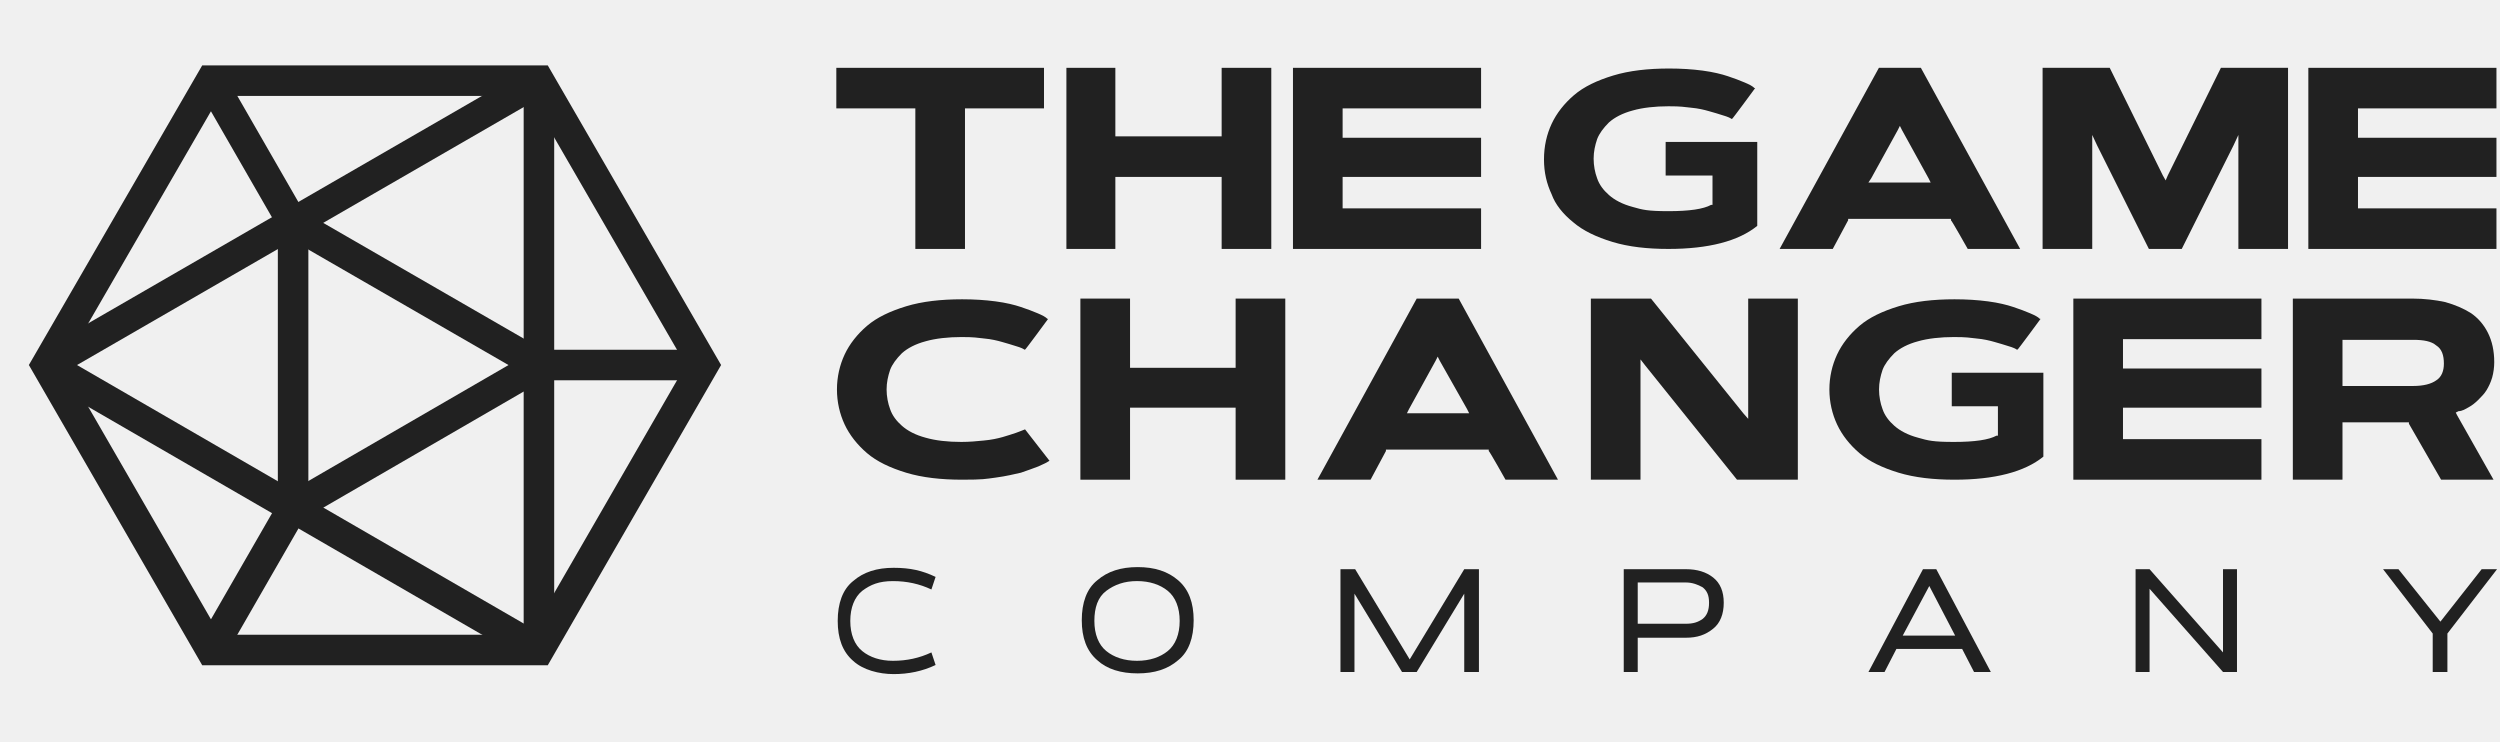
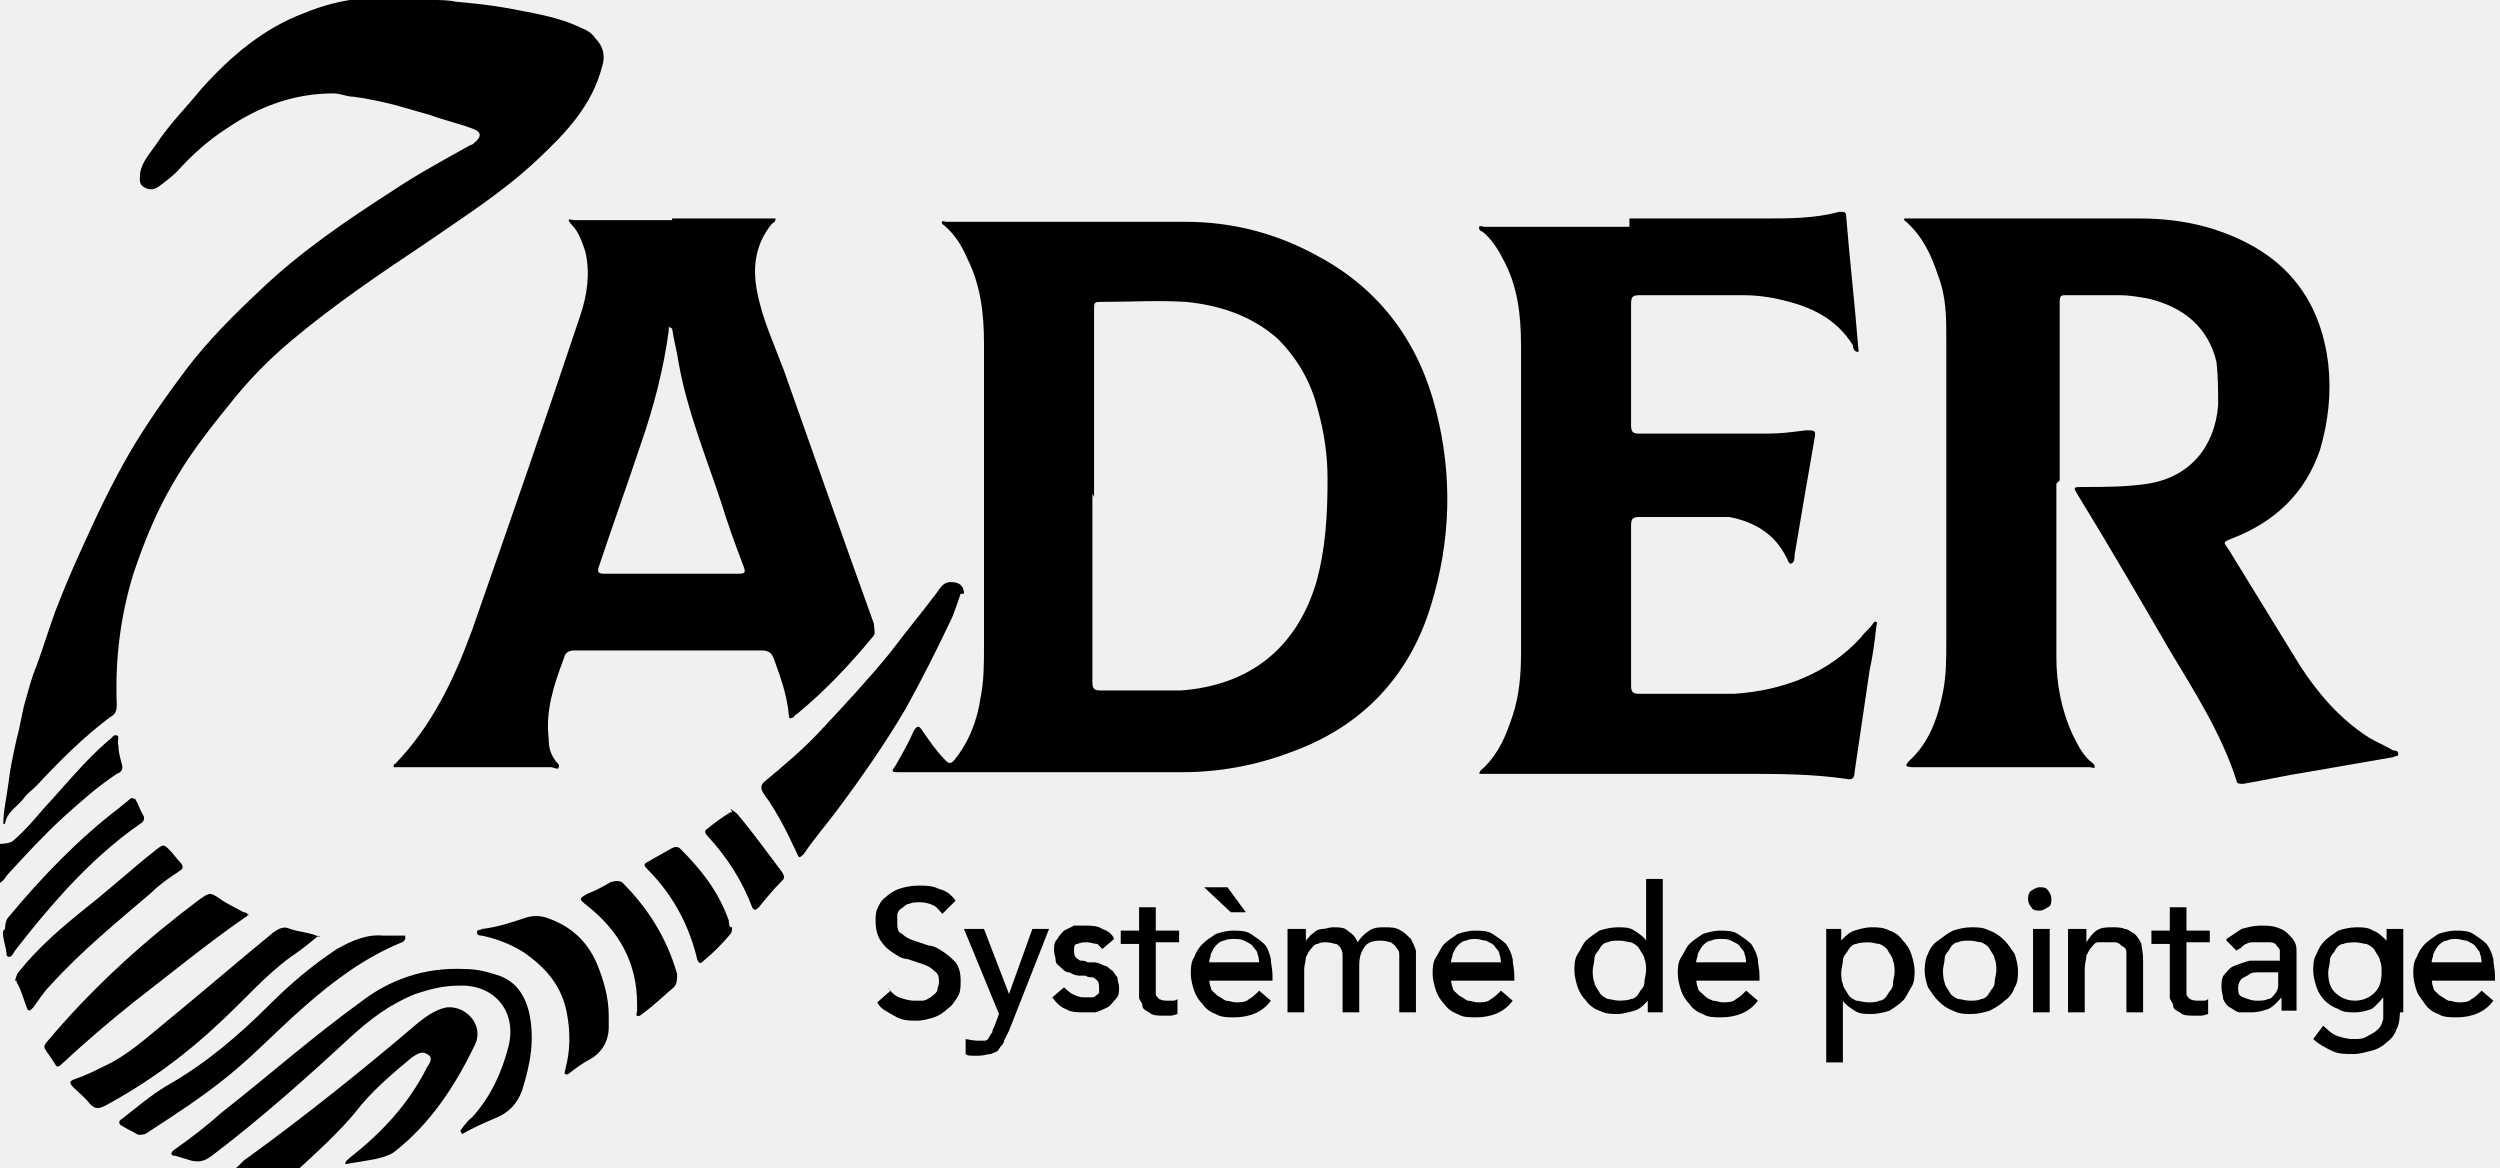
- <svg xmlns="http://www.w3.org/2000/svg" width="155" height="46" viewBox="0 0 155 46" fill="none">
-   <g clip-path="url(#clip0_799_6358)">
-     <path d="M56.751 6.72V6.893V15.434H59.829V6.893V6.72H60.002H64.728V4.205H51.852V6.72H56.577H56.751Z" fill="#212121" />
-     <path d="M69.152 11.142V10.969H69.326H75.569H75.742V11.142V15.434H78.82V4.205H75.742V8.28V8.454H75.569H69.326H69.152V8.28V4.205H66.117V15.434H69.152V11.142Z" fill="#212121" />
-     <path d="M91.827 12.919H83.416H83.242V12.746V11.142V10.969H83.416H91.827V8.541H83.416H83.242V8.367V6.893V6.72H83.416H91.827V4.205H80.164V15.434H91.827V12.919Z" fill="#212121" />
-     <path d="M97.547 13.786C98.154 14.306 98.978 14.697 99.975 15C100.973 15.304 102.143 15.434 103.444 15.434C105.915 15.434 107.779 14.957 108.95 14.003V8.8H103.27V10.881H106.175V12.702H106.088C105.612 12.963 104.744 13.092 103.444 13.092C102.143 13.092 101.84 13.006 101.233 12.832C100.582 12.659 100.105 12.399 99.759 12.095C99.412 11.792 99.152 11.445 99.022 11.055C98.891 10.708 98.805 10.274 98.805 9.841C98.805 9.407 98.891 9.017 99.022 8.627C99.152 8.28 99.412 7.933 99.759 7.586C100.105 7.283 100.582 7.023 101.233 6.849C101.84 6.676 102.62 6.589 103.444 6.589C104.268 6.589 104.398 6.633 104.831 6.676C105.308 6.719 105.655 6.806 105.958 6.893C106.262 6.979 106.565 7.066 106.826 7.153C107.129 7.24 107.302 7.326 107.346 7.37H107.389C107.389 7.413 108.82 5.462 108.82 5.462H108.777C108.646 5.332 108.473 5.245 108.17 5.115C107.866 4.985 107.519 4.855 107.129 4.725C106.739 4.595 106.219 4.465 105.568 4.378C104.918 4.291 104.224 4.248 103.487 4.248C102.187 4.248 101.016 4.378 100.019 4.682C99.022 4.985 98.198 5.375 97.591 5.896C96.984 6.416 96.507 7.023 96.204 7.673C95.9 8.323 95.727 9.06 95.727 9.884C95.727 10.708 95.9 11.402 96.204 12.052C96.42 12.659 96.897 13.266 97.547 13.786Z" fill="#212121" />
-     <path d="M113.631 15.434L114.585 13.656V13.57H120.958V13.656C121.001 13.656 121.999 15.434 121.999 15.434H125.25L119.094 4.205H116.492L110.336 15.434H113.631ZM116.015 11.055L117.663 8.064L117.793 7.804L117.923 8.064L119.571 11.055L119.701 11.315H115.842L116.015 11.055Z" fill="#212121" />
-     <path d="M129.719 9.104V8.367L130.022 9.018L133.231 15.434H135.268L138.477 9.018L138.78 8.367V9.104V15.434H141.858V4.205H137.696L134.401 10.882L134.271 11.185L134.098 10.882L130.803 4.205H126.641V15.434H129.719V9.104Z" fill="#212121" />
-     <path d="M143.117 15.434H154.78V12.919H146.369H146.195V12.746V11.142V10.969H146.369H154.78V8.541H146.369H146.195V8.367V6.893V6.72H146.369H154.78V4.205H143.117V15.434Z" fill="#212121" />
-     <path d="M63.553 26.62C63.423 26.663 63.25 26.75 62.99 26.837C62.73 26.923 62.469 27.01 62.166 27.097C61.862 27.183 61.472 27.27 60.995 27.313C60.562 27.357 60.085 27.4 59.608 27.4C58.741 27.4 58.004 27.313 57.397 27.14C56.746 26.967 56.27 26.706 55.923 26.403C55.576 26.099 55.316 25.753 55.186 25.363C55.056 25.016 54.969 24.582 54.969 24.148C54.969 23.715 55.056 23.325 55.186 22.935C55.316 22.588 55.576 22.241 55.923 21.894C56.27 21.59 56.746 21.33 57.397 21.157C58.004 20.984 58.784 20.897 59.608 20.897C60.432 20.897 60.562 20.94 60.995 20.984C61.472 21.027 61.819 21.114 62.123 21.2C62.426 21.287 62.73 21.374 62.99 21.46C63.293 21.547 63.467 21.634 63.51 21.677H63.553C63.553 21.721 64.984 19.77 64.984 19.77H64.941C64.811 19.64 64.637 19.553 64.334 19.423C64.03 19.293 63.683 19.163 63.293 19.033C62.903 18.902 62.383 18.772 61.732 18.686C61.082 18.599 60.388 18.556 59.651 18.556C58.351 18.556 57.18 18.686 56.183 18.989C55.186 19.293 54.362 19.683 53.755 20.203C53.148 20.723 52.671 21.33 52.367 21.981C52.064 22.631 51.891 23.368 51.891 24.148C51.891 24.929 52.064 25.666 52.367 26.316C52.671 26.967 53.148 27.574 53.755 28.094C54.362 28.614 55.186 29.004 56.183 29.308C57.18 29.611 58.351 29.741 59.651 29.741C60.952 29.741 61.082 29.698 61.732 29.611C62.383 29.525 62.903 29.395 63.293 29.308C63.683 29.178 64.03 29.048 64.377 28.918C64.767 28.744 64.941 28.657 64.984 28.614C65.027 28.614 65.027 28.571 65.071 28.571L63.553 26.62Z" fill="#212121" />
-     <path d="M76.609 22.631V22.804H76.436H70.236H70.063V22.631V18.512H66.984V29.741H70.063V25.449V25.275H70.236H76.436H76.609V25.449V29.741H79.688V18.512H76.609V22.631Z" fill="#212121" />
-     <path d="M87.836 18.512L81.68 29.741H84.975L85.928 27.963V27.877H92.302V27.963C92.345 27.963 93.342 29.741 93.342 29.741H96.594L90.438 18.512H87.836ZM90.958 25.362L91.088 25.622H87.229L87.359 25.362L89.007 22.37L89.137 22.11L89.267 22.37" fill="#212121" />
-     <path d="M108.388 25.492V25.969L108.084 25.622L102.361 18.512H98.633V29.741H101.711V22.761V22.284L102.015 22.674L107.694 29.741H111.466V18.512H108.388V25.492Z" fill="#212121" />
-     <path d="M120.966 25.189H123.871V27.01H123.784C123.307 27.27 122.44 27.4 121.139 27.4C119.838 27.4 119.535 27.313 118.928 27.14C118.278 26.967 117.801 26.706 117.454 26.403C117.107 26.099 116.847 25.753 116.717 25.363C116.587 25.016 116.5 24.582 116.5 24.148C116.5 23.715 116.587 23.325 116.717 22.935C116.847 22.588 117.107 22.241 117.454 21.894C117.801 21.59 118.278 21.33 118.928 21.157C119.535 20.984 120.315 20.897 121.139 20.897C121.963 20.897 122.093 20.94 122.526 20.984C123.003 21.027 123.35 21.114 123.654 21.2C123.957 21.287 124.261 21.374 124.521 21.46C124.824 21.547 124.998 21.634 125.041 21.677H125.084C125.084 21.721 126.515 19.77 126.515 19.77H126.472C126.342 19.64 126.168 19.553 125.865 19.423C125.561 19.293 125.215 19.163 124.824 19.033C124.434 18.902 123.914 18.772 123.264 18.686C122.613 18.599 121.92 18.556 121.182 18.556C119.882 18.556 118.711 18.686 117.714 18.989C116.717 19.293 115.893 19.683 115.286 20.203C114.679 20.723 114.202 21.33 113.899 21.981C113.595 22.631 113.422 23.368 113.422 24.148C113.422 24.929 113.595 25.666 113.899 26.316C114.202 26.967 114.679 27.574 115.286 28.094C115.893 28.614 116.717 29.004 117.714 29.308C118.711 29.611 119.882 29.741 121.182 29.741C123.654 29.741 125.518 29.264 126.689 28.311V23.108H121.009V25.189H120.966Z" fill="#212121" />
-     <path d="M128.547 29.742H140.209V27.227H131.799H131.625V27.097V25.45V25.276H131.799H140.209V22.848H131.799H131.625V22.675V21.201V21.027H131.799H140.209V18.513H128.547V29.742Z" fill="#212121" />
-     <path d="M153.082 25.232C153.255 25.145 153.472 24.972 153.645 24.798C153.819 24.625 154.036 24.408 154.166 24.191C154.296 23.974 154.426 23.714 154.513 23.411C154.599 23.107 154.643 22.761 154.643 22.457C154.643 21.763 154.513 21.156 154.252 20.636C153.992 20.116 153.645 19.726 153.212 19.422C152.735 19.119 152.215 18.902 151.608 18.729C151.001 18.598 150.307 18.512 149.57 18.512H142.156V29.741H145.234V26.186H149.353V26.272L151.348 29.741H154.599L152.345 25.752L152.258 25.579L152.431 25.492C152.648 25.492 152.865 25.362 153.082 25.232ZM151.044 23.584C150.741 23.801 150.264 23.931 149.613 23.931H145.234V21.07H149.613C150.264 21.07 150.741 21.156 151.044 21.416C151.391 21.633 151.521 22.023 151.521 22.544C151.521 22.977 151.391 23.367 151.044 23.584Z" fill="#212121" />
-     <path d="M57.747 40.45L58.007 41.23C57.184 41.621 56.316 41.794 55.406 41.794C54.495 41.794 53.498 41.534 52.891 40.97C52.241 40.407 51.938 39.583 51.938 38.499C51.938 37.415 52.241 36.548 52.891 36.028C53.542 35.464 54.365 35.204 55.406 35.204C56.447 35.204 57.184 35.377 58.007 35.768L57.747 36.548C57.01 36.201 56.23 36.028 55.363 36.028C54.495 36.028 53.975 36.245 53.455 36.635C52.978 37.025 52.718 37.675 52.718 38.499C52.718 39.323 52.978 39.973 53.455 40.363C53.932 40.754 54.582 40.97 55.363 40.97C56.23 40.97 57.01 40.797 57.747 40.45Z" fill="#212121" />
-     <path d="M73.053 35.984C73.704 36.547 74.007 37.371 74.007 38.455C74.007 39.539 73.704 40.406 73.053 40.926C72.403 41.49 71.579 41.75 70.539 41.75C69.498 41.75 68.631 41.49 68.024 40.926C67.374 40.363 67.07 39.539 67.07 38.455C67.07 37.371 67.374 36.504 68.024 35.984C68.674 35.42 69.498 35.16 70.539 35.16C71.579 35.16 72.403 35.42 73.053 35.984ZM72.403 40.363C72.88 39.973 73.14 39.322 73.14 38.498C73.14 37.675 72.88 37.024 72.403 36.634C71.926 36.244 71.276 36.027 70.495 36.027C69.715 36.027 69.108 36.244 68.588 36.634C68.067 37.024 67.851 37.675 67.851 38.498C67.851 39.322 68.111 39.973 68.588 40.363C69.065 40.753 69.715 40.97 70.495 40.97C71.276 40.97 71.926 40.753 72.403 40.363Z" fill="#212121" />
-     <path d="M91.65 41.663H90.783V36.807L87.835 41.663H86.925L83.977 36.807V41.663H83.109V35.29H84.02L87.402 40.883L90.783 35.29H91.694V41.663H91.65Z" fill="#212121" />
-     <path d="M104.531 39.539H101.539V41.663H100.672V35.29H104.531C105.224 35.29 105.788 35.464 106.221 35.81C106.655 36.157 106.872 36.677 106.872 37.371C106.872 38.065 106.655 38.628 106.221 38.975C105.744 39.365 105.224 39.539 104.531 39.539ZM104.531 36.114H101.539V38.672H104.531C104.964 38.672 105.268 38.585 105.571 38.368C105.831 38.151 105.961 37.848 105.961 37.371C105.961 36.894 105.831 36.634 105.571 36.417C105.268 36.244 104.921 36.114 104.531 36.114Z" fill="#212121" />
-     <path d="M122.39 41.663L121.653 40.233H117.578L116.841 41.663H115.844L119.225 35.29H120.049L123.431 41.663H122.39ZM121.22 39.409L119.616 36.331L117.968 39.409H121.22Z" fill="#212121" />
-     <path d="M138.693 41.663H137.826L133.273 36.504V41.663H132.406V35.29H133.273L137.826 40.449V35.29H138.693V41.663Z" fill="#212121" />
-     <path d="M151.695 41.663H150.828V39.279L147.75 35.29H148.704L151.305 38.542L153.863 35.29H154.817L151.739 39.279V41.663H151.695Z" fill="#212121" />
-     <path d="M33.415 5H13.084L2.883 22.632L13.084 40.299H33.415L43.615 22.632L33.415 5Z" stroke="#212121" stroke-width="1.893" stroke-miterlimit="10" />
-     <path d="M33.415 5L2.883 22.632" stroke="#212121" stroke-width="1.893" stroke-miterlimit="10" />
-     <path d="M33.415 40.299L2.883 22.632" stroke="#212121" stroke-width="1.893" stroke-miterlimit="10" />
-     <path d="M33.414 5V40.299" stroke="#212121" stroke-width="1.893" stroke-miterlimit="10" />
-     <path d="M43.615 22.631H33.414" stroke="#212121" stroke-width="1.893" stroke-miterlimit="10" />
-     <path d="M13.078 5L18.161 13.834" stroke="#212121" stroke-width="1.893" stroke-miterlimit="10" />
-     <path d="M13.078 40.298L18.161 31.465" stroke="#212121" stroke-width="1.893" stroke-miterlimit="10" />
-     <path d="M18.172 13.834V31.466" stroke="#212121" stroke-width="1.893" stroke-miterlimit="10" />
-     <path d="M33.42 22.631L18.172 31.464" stroke="#212121" stroke-width="1.893" stroke-miterlimit="10" />
-     <path d="M18.172 13.834L33.42 22.633" stroke="#212121" stroke-width="1.893" stroke-miterlimit="10" />
+ <svg xmlns="http://www.w3.org/2000/svg" id="Calque_2" data-name="Calque 2" viewBox="0 0 14.99 7">
+   <defs>
+     <style>
+       .cls-1 {
+         fill: #000;
+         stroke-width: 0px;
+       }
+     </style>
+   </defs>
+   <g id="uiLtk8">
+     <g>
+       <path class="cls-1" d="M2.62,0s.07,0,.11.01c.11.01.21.02.32.04.15.03.3.05.44.12.03.01.06.03.08.06.05.05.06.11.04.17-.06.23-.21.39-.38.55-.21.2-.45.35-.68.51-.27.18-.55.37-.8.58-.12.1-.23.21-.33.33-.13.16-.26.32-.36.49-.11.18-.19.37-.26.58-.08.26-.11.52-.1.78,0,.03,0,.06-.04.08-.16.12-.3.26-.44.41-.03.03-.06.05-.08.08-.04.05-.1.08-.11.15h-.01c0-.08.02-.16.03-.24.01-.09.03-.18.05-.27.02-.07.03-.15.05-.22.02-.07.04-.15.07-.22.04-.11.07-.21.11-.32.05-.13.1-.25.16-.38.09-.2.18-.39.29-.58.1-.17.22-.34.34-.5.13-.17.28-.32.44-.47.24-.23.52-.42.8-.6.15-.1.3-.18.46-.27,0,0,.01,0,.02-.01.05-.04.05-.07-.01-.09-.08-.03-.17-.05-.25-.08-.07-.02-.14-.04-.21-.06-.08-.02-.17-.04-.25-.05-.04,0-.08-.02-.12-.02-.24,0-.45.08-.64.21-.11.07-.21.16-.3.26-.03.03-.07.06-.11.09-.03.02-.06.02-.09,0-.03-.02-.02-.05-.02-.08.01-.07.06-.12.1-.18.08-.12.18-.22.27-.33.17-.19.37-.36.61-.45.12-.05.24-.08.36-.09.01,0,.02,0,.03,0h.42Z" />
+       <path class="cls-1" d="M1.42,7s.03-.03.04-.04c.36-.26.71-.54,1.05-.83.05-.04.11-.08.17-.09.12-.01.22.11.17.22-.12.25-.27.48-.49.65-.03.02-.07.03-.11.04-.06.01-.11.02-.18.03,0-.02.02-.03.03-.04.19-.15.35-.32.46-.54.02-.03.04-.06,0-.08-.03-.02-.06,0-.09.02-.12.1-.24.2-.34.33-.1.12-.22.23-.34.34h-.39Z" />
+       <path class="cls-1" d="M0,5.06s.06,0,.08-.02c.07-.06.12-.12.18-.19.13-.14.25-.29.39-.41.02-.01.03-.04.05-.03.02,0,0,.04.01.06,0,.04.01.07.02.11.01.03,0,.05-.03.06-.12.08-.22.17-.32.26-.12.11-.23.23-.34.35-.01.02-.03.04-.05.05v-.23Z" />
+       <path class="cls-1" d="M5.9,2.97c0-.3,0-.61,0-.91,0-.18-.02-.35-.1-.51-.03-.07-.07-.14-.14-.2,0,0-.02-.01-.01-.02,0-.01.02,0,.02,0,0,0,.01,0,.02,0,.47,0,.95,0,1.42,0,.28,0,.55.07.8.21.37.2.6.52.7.92.1.39.09.78-.03,1.17-.13.43-.42.73-.84.88-.21.08-.43.12-.65.12-.56,0-1.13,0-1.7,0-.04,0-.05,0-.02-.04.04-.07.08-.14.11-.21.02-.03.03-.03.05,0,.04.06.09.13.14.18.02.02.03.02.05,0,.09-.11.14-.24.16-.38.02-.1.02-.2.02-.31,0-.29,0-.58,0-.88ZM6.55,2.96c0,.08,0,.16,0,.24,0,.3,0,.59,0,.89,0,.04.01.05.05.05.16,0,.32,0,.48,0,.41-.03.69-.25.81-.64.06-.21.07-.42.07-.63,0-.14-.02-.28-.06-.42-.04-.16-.12-.3-.24-.42-.16-.14-.35-.2-.55-.22-.17-.01-.33,0-.5,0-.05,0-.05,0-.05.05,0,.37,0,.74,0,1.12Z" />
+       <path class="cls-1" d="M12.33,2.9c0,.35,0,.69,0,1.04,0,.16.03.32.1.47.03.06.06.12.11.16,0,0,.02.01.02.03,0,.01-.02,0-.03,0-.01,0-.02,0-.03,0-.34,0-.67,0-1.01,0,0,0-.02,0-.02,0-.01,0-.03,0-.04-.01,0-.01.01-.02.02-.03.12-.11.17-.26.2-.41.02-.1.02-.2.02-.3,0-.61,0-1.21,0-1.82,0-.13,0-.25-.05-.38-.04-.12-.09-.23-.19-.32,0,0-.02-.01-.01-.02,0,0,.01,0,.02,0,0,0,.01,0,.02,0,.46,0,.91,0,1.37,0,.22,0,.43.04.63.14.3.15.46.4.5.73.02.18,0,.35-.05.52-.09.26-.27.43-.53.53-.05.02-.05.02-.02.06.14.23.29.47.43.7.11.17.24.32.41.43.05.03.1.05.15.08.01,0,.03,0,.03.02,0,.02-.02.01-.03.02-.17.03-.35.06-.52.09-.13.02-.26.05-.38.07-.02,0-.04,0-.04-.02-.09-.28-.25-.53-.4-.78-.18-.31-.36-.62-.55-.93-.03-.05-.03-.05.03-.05.13,0,.26,0,.39-.02.25-.04.4-.22.42-.47,0-.09,0-.17-.01-.26-.05-.21-.2-.33-.41-.38-.06-.01-.11-.02-.17-.02-.11,0-.21,0-.32,0-.03,0-.04,0-.04.04,0,.01,0,.02,0,.03,0,.35,0,.69,0,1.04Z" />
+       <path class="cls-1" d="M4.03,1.31c.19,0,.39,0,.58,0,.01,0,.03,0,.04,0,0,.01,0,.02-.02.03-.1.12-.12.26-.09.41.03.16.1.31.16.47.18.51.36,1.02.54,1.52,0,.03.01.05,0,.07-.14.17-.29.33-.46.47,0,0-.02.01-.02.02-.02.01-.03.01-.03-.01-.01-.12-.05-.23-.09-.34-.01-.03-.03-.05-.07-.05-.37,0-.74,0-1.12,0-.04,0-.06.01-.07.05-.06.16-.11.31-.09.48,0,.05.01.09.04.13,0,.01.03.02.02.04,0,.02-.03,0-.05,0-.26,0-.53,0-.79,0-.04,0-.08,0-.12,0,0,0-.02,0-.03,0,0-.01,0-.02.01-.02.22-.23.35-.5.46-.8.22-.63.44-1.26.65-1.89.04-.12.06-.25.03-.38-.02-.06-.04-.12-.08-.16,0,0-.02-.02-.02-.03,0-.01.02,0,.03,0,.2,0,.4,0,.59,0ZM4.01,1.96s0,0,0,0c0,0,0,.01,0,.02-.03.23-.09.46-.17.69-.08.24-.17.49-.25.73-.01.03,0,.04.03.04.27,0,.54,0,.81,0,.04,0,.04-.01.03-.04-.05-.13-.1-.27-.14-.4-.09-.27-.2-.54-.25-.82-.01-.07-.03-.14-.04-.21Z" />
+       <path class="cls-1" d="M9.77,1.31c.27,0,.54,0,.81,0,.15,0,.3,0,.45-.04.03,0,.04,0,.04.03.02.25.05.51.07.76,0,.02.01.05,0,.05-.02,0-.03-.02-.03-.04-.1-.16-.25-.23-.42-.27-.08-.02-.16-.03-.24-.03-.21,0-.41,0-.62,0-.04,0-.05.01-.05.05,0,.24,0,.49,0,.73,0,.04.01.05.05.05.26,0,.51,0,.77,0,.08,0,.15-.01.23-.02.05,0,.06,0,.05.05-.04.23-.08.46-.12.7,0,.02,0,.04-.02.05-.02,0-.02-.03-.03-.04-.07-.14-.19-.21-.34-.24-.04,0-.09,0-.13,0-.14,0-.27,0-.41,0-.04,0-.05.01-.05.05,0,.09,0,.18,0,.27,0,.23,0,.46,0,.69,0,.04.01.05.05.05.19,0,.38,0,.57,0,.29-.02.56-.12.76-.34.02-.03.05-.05.07-.08,0,0,.01-.02.02-.01.01,0,0,.02,0,.03-.01.09-.02.17-.04.26-.03.2-.06.41-.09.61,0,.03-.01.05-.05.04-.21-.03-.41-.03-.62-.03-.51,0-1.02,0-1.53,0-.02,0-.04,0-.05,0,0-.02.02-.03.03-.04.09-.09.13-.19.17-.31.04-.12.05-.25.05-.37,0-.62,0-1.24,0-1.85,0-.18-.02-.36-.11-.52-.03-.06-.07-.12-.12-.16,0,0-.03-.01-.02-.03,0-.01.02,0,.03,0,.09,0,.19,0,.28,0,.2,0,.39,0,.59,0Z" />
+       <path class="cls-1" d="M5.76,3.56s-.03.09-.05.14c-.09.19-.18.37-.28.55-.13.22-.27.42-.42.62-.06.08-.13.16-.19.25-.02.02-.03.03-.04,0-.06-.13-.12-.25-.2-.36-.02-.03-.02-.05,0-.07.12-.1.24-.2.35-.32.14-.15.28-.3.41-.46.09-.12.19-.24.28-.36.02-.03.04-.06.08-.06.05,0,.08.02.08.07Z" />
+       <path class="cls-1" d="M2.76,6.78s.04-.06.07-.08c.11-.12.18-.27.22-.43.05-.21-.09-.37-.3-.36-.09,0-.17.02-.26.05-.15.06-.27.15-.39.26-.27.25-.54.49-.83.71-.04.03-.07.04-.12.03-.03-.01-.07-.02-.1-.03-.03,0-.03-.02,0-.04.1-.07.19-.14.28-.22.28-.22.54-.45.83-.66.18-.14.39-.21.62-.2.06,0,.12.01.18.03.12.03.18.11.21.22.04.17.01.32-.04.48-.03.08-.08.13-.15.16-.07.03-.14.06-.21.1,0,0,0,0,0,0Z" />
+       <path class="cls-1" d="M1.91,5.61c-.06.05-.11.09-.17.13-.15.11-.27.25-.41.38-.21.2-.44.37-.7.51-.04.02-.06.02-.09-.01-.03-.04-.07-.07-.1-.1-.03-.03-.02-.04.01-.05.06-.02.12-.05.18-.08.13-.06.24-.16.35-.25.22-.18.44-.37.66-.55.03-.02.06-.04.1-.02.06.02.12.02.18.05Z" />
+       <path class="cls-1" d="M1.49,5.48s-.01.02-.02.02c-.23.16-.45.34-.67.51-.15.12-.29.24-.43.37-.02.02-.03.02-.04,0-.08-.13-.09-.08,0-.19.26-.3.55-.56.87-.8.06-.04.06-.04.12,0,.04.03.09.05.14.08.01,0,.02,0,.03.02Z" />
+       <path class="cls-1" d="M2.43,5.63s-.01.02-.02.02c-.22.09-.41.23-.59.39-.15.13-.29.28-.45.41-.16.13-.33.24-.5.35-.01,0-.03.01-.05,0-.03-.02-.06-.03-.09-.05-.02-.01-.02-.03,0-.04.09-.07.17-.14.27-.2.23-.13.43-.3.62-.49.12-.12.25-.23.4-.33.09-.05.18-.09.28-.08.04,0,.08,0,.13,0Z" />
+       <path class="cls-1" d="M3.65,6.09s0,.05,0,.07c0,.08-.04.15-.11.19-.04.02-.08.05-.12.08,0,0-.02.02-.03.01-.01,0,0-.02,0-.03.03-.11.03-.22.01-.33-.03-.17-.13-.28-.26-.37-.08-.05-.16-.08-.25-.1-.01,0-.03,0-.03-.02,0-.02.02-.01.03-.02.09-.01.18-.04.27-.07.04-.01.07-.01.11,0,.15.05.25.14.31.28.04.1.07.2.07.31Z" />
+       <path class="cls-1" d="M.09,5.88s.01-.04.02-.05c.12-.15.26-.27.41-.39.14-.11.27-.23.41-.34.05-.04.05-.04.09,0,.02.02.04.05.06.07.02.02.02.04,0,.05-.06.04-.12.08-.17.13-.21.18-.42.35-.61.56-.04.04-.07.09-.1.13-.02.02-.03.03-.04,0-.02-.05-.03-.1-.06-.15,0,0,0-.01,0-.01Z" />
+       <path class="cls-1" d="M3.82,6.02c0-.25-.11-.44-.3-.59-.05-.04-.05-.04,0-.07.05-.02.09-.04.14-.07.03-.01.05-.01.07,0,.16.16.27.34.33.55,0,.03,0,.06-.02.08-.06.05-.12.11-.19.16,0,0-.02.02-.03.01-.01,0,0-.02,0-.03,0-.02,0-.04,0-.07Z" />
+       <path class="cls-1" d="M.03,5.57s0-.05.02-.07c.2-.24.42-.47.67-.66.02-.02.04-.03.06-.05.01-.01.02,0,.03,0,.02.03.03.07.05.1.01.02,0,.04-.02.05-.16.11-.31.25-.44.39-.11.12-.21.24-.31.37,0,0-.01.02-.02.03-.01.01-.02.01-.03,0,0-.05-.03-.11-.02-.15Z" />
+       <path class="cls-1" d="M4.39,5.56s0,.03-.01.04c-.05.06-.1.11-.16.16-.02.02-.03.02-.04-.01-.05-.21-.15-.39-.3-.54-.02-.02-.02-.03,0-.04.05-.03.09-.05.14-.08.02-.01.04-.02.06,0,.13.13.23.26.29.43,0,.01,0,.03.01.04Z" />
+       <path class="cls-1" d="M4.38,4.85s.03.02.04.03c.06.07.12.15.18.23.03.04.06.08.09.12.01.02.02.03,0,.05-.05.05-.1.11-.14.16-.02.02-.03.02-.04,0-.06-.16-.15-.3-.27-.43-.01-.01-.02-.03,0-.04.05-.04.09-.07.14-.1,0,0,0,0,.01,0Z" />
+     </g>
  </g>
-   <defs>
-     <clipPath id="clip0_799_6358">
-       <rect width="154" height="46" fill="white" transform="translate(0.882812)" />
-     </clipPath>
-   </defs>
+   <g>
+     <path class="cls-1" d="M5.32,5.92s.04.05.07.06c.03.01.06.02.09.02.02,0,.03,0,.05,0,.02,0,.03-.01.05-.02.01-.01.03-.02.04-.04,0-.02.01-.03.01-.05,0-.03,0-.05-.03-.07-.02-.02-.04-.03-.07-.04s-.06-.02-.09-.03c-.03,0-.06-.02-.09-.04s-.05-.04-.07-.07c-.02-.03-.03-.07-.03-.12,0-.02,0-.05.01-.07s.02-.05.05-.07c.02-.02.05-.04.08-.05.03-.01.07-.02.12-.02.04,0,.08,0,.12.02.04.01.07.03.1.07l-.08.08s-.03-.04-.05-.05c-.02-.01-.05-.02-.08-.02s-.05,0-.07.01c-.02,0-.03.02-.05.03-.01.01-.02.02-.02.04,0,.01,0,.03,0,.04,0,.03,0,.06.03.07.02.02.04.03.07.04.03.01.06.02.09.03.03,0,.06.02.09.04s.05.04.07.06c.02.03.03.06.03.11,0,.04,0,.07-.02.1s-.03.05-.06.07c-.02.02-.05.04-.08.05-.03.01-.07.02-.1.02-.05,0-.09,0-.14-.03s-.08-.04-.1-.08l.08-.07Z" />
+     <path class="cls-1" d="M5.79,5.57h.11l.15.39h0l.14-.39h.1l-.24.61s-.02.04-.03.06c0,.02-.02.03-.03.05s-.03.02-.05.03c-.02,0-.04.01-.07.01-.01,0-.03,0-.04,0s-.03,0-.04-.01v-.09s.05.01.07.01c.01,0,.03,0,.04,0,.01,0,.02,0,.03-.02,0,0,.01-.02.02-.03,0,0,0-.02.01-.03l.03-.08-.21-.51Z" />
+     <path class="cls-1" d="M6.62,5.7s-.03-.03-.04-.04c-.02,0-.04-.01-.06-.01-.02,0-.04,0-.06.01-.02,0-.02.02-.02.04,0,.01,0,.03.01.04,0,0,.02.02.03.02.01,0,.03,0,.04.01.01,0,.03,0,.04,0,.02,0,.04.01.06.02.02,0,.03.02.05.03.01.01.02.03.03.04,0,.02.01.04.01.06,0,.03,0,.05-.02.07s-.03.04-.05.05c-.02.01-.04.02-.07.03-.02,0-.05,0-.07,0-.04,0-.08,0-.11-.02-.03-.01-.06-.04-.08-.07l.07-.06s.03.03.05.04c.02.01.04.02.07.02.01,0,.02,0,.04,0s.02,0,.03-.01c0,0,.02-.01.02-.02,0,0,0-.02,0-.03,0-.01,0-.03-.01-.04,0,0-.02-.02-.03-.02-.01,0-.03,0-.04-.01-.01,0-.03,0-.04,0-.02,0-.04-.01-.06-.02-.02,0-.03-.01-.05-.03-.01-.01-.03-.02-.03-.04,0-.02-.01-.04-.01-.06,0-.03,0-.05.02-.07.01-.02.03-.04.04-.05.02-.01.04-.02.06-.03.02,0,.05,0,.07,0,.03,0,.07,0,.1.02.03.01.06.03.07.06l-.07.06Z" />
+     <path class="cls-1" d="M7.07,5.65h-.14v.23s0,.03,0,.04c0,.01,0,.03,0,.04,0,.01.01.02.02.03,0,0,.02.01.04.01.01,0,.02,0,.04,0,.01,0,.02,0,.03-.01v.09s-.03.01-.04.01c-.02,0-.03,0-.04,0-.04,0-.07,0-.09-.02-.02-.01-.04-.02-.04-.04s-.02-.03-.02-.05,0-.04,0-.06v-.26h-.11v-.08h.11v-.14h.1v.14h.14v.08Z" />
+     <path class="cls-1" d="M7.25,5.86s0,.04.01.06c0,.02.02.03.04.05.02.01.03.02.05.03.02,0,.04.01.06.01.03,0,.06,0,.08-.02.02-.01.04-.03.06-.05l.07.06c-.05.07-.13.1-.22.1-.04,0-.08,0-.11-.02-.03-.01-.06-.03-.08-.06-.02-.02-.04-.05-.05-.08s-.02-.07-.02-.1,0-.07.02-.1c.01-.03.03-.06.05-.08.02-.02.05-.04.08-.06.03-.01.07-.02.1-.02.04,0,.08,0,.11.02.03.02.06.04.08.06s.03.05.04.09c0,.03.01.06.01.1v.03h-.4ZM7.47,5.47h-.09l-.16-.15h.14l.11.15ZM7.55,5.78s0-.04-.01-.06c0-.02-.02-.03-.03-.05-.01-.01-.03-.02-.05-.03s-.04-.01-.06-.01-.04,0-.06.01c-.02,0-.04.02-.05.03-.01.01-.02.03-.03.05,0,.02-.01.03-.01.05h.3Z" />
+     <path class="cls-1" d="M7.74,5.57h.09v.08h0s0-.02.02-.03c0-.01.02-.02.03-.03s.03-.02.05-.02.04-.01.06-.01c.04,0,.07,0,.09.02.03.02.05.04.06.07.02-.03.04-.05.07-.07.03-.02.06-.02.09-.02.04,0,.07,0,.1.02.02.01.04.03.06.05.01.02.02.04.03.07,0,.03,0,.05,0,.08v.29h-.1v-.28s0-.04,0-.06,0-.03-.02-.05c0-.01-.02-.02-.03-.03-.01,0-.03-.01-.06-.01-.05,0-.08.01-.1.04-.02.03-.03.06-.03.11v.28h-.1v-.26s0-.05,0-.07c0-.02,0-.04-.01-.05,0-.01-.02-.03-.03-.03-.01,0-.03-.01-.06-.01-.02,0-.03,0-.05.01-.02,0-.03.02-.04.03-.01.01-.02.03-.03.05,0,.02-.01.05-.01.07v.26h-.1v-.5Z" />
+     <path class="cls-1" d="M8.7,5.86s0,.04.01.06c0,.02.02.03.04.05.02.01.03.02.05.03.02,0,.04.01.06.01.03,0,.06,0,.08-.02.02-.01.04-.03.06-.05l.07.06c-.05.07-.13.1-.22.1-.04,0-.08,0-.11-.02-.03-.01-.06-.03-.08-.06-.02-.02-.04-.05-.05-.08-.01-.03-.02-.07-.02-.1s0-.07.02-.1.03-.06.05-.08.05-.04.08-.06c.03-.01.07-.02.1-.02.04,0,.08,0,.11.02.03.02.06.04.08.06.02.03.03.05.04.09,0,.03.01.06.01.1v.03h-.4ZM9,5.78s0-.04-.01-.06c0-.02-.02-.03-.03-.05-.01-.01-.03-.02-.05-.03-.02,0-.04-.01-.06-.01s-.04,0-.06.01c-.02,0-.04.02-.05.03-.01.01-.02.03-.03.05,0,.02-.01.03-.01.05h.3Z" />
+     <path class="cls-1" d="M9.98,6.07h-.1v-.07h0s-.04.05-.08.06-.07.02-.1.02c-.04,0-.07,0-.11-.02-.03-.01-.06-.03-.08-.06-.02-.02-.04-.05-.05-.08-.01-.03-.02-.07-.02-.1s0-.07.02-.1.03-.06.05-.08.05-.04.08-.06c.03-.01.07-.02.11-.02.04,0,.07,0,.1.02.03.02.06.04.07.06h0v-.37h.1v.8ZM9.71,6s.05,0,.07-.01c.02,0,.04-.02.05-.04.01-.02.03-.03.03-.06,0-.02.01-.05.01-.07s0-.05-.01-.07c0-.02-.02-.04-.03-.06-.01-.02-.03-.03-.05-.04-.02,0-.04-.01-.07-.01s-.05,0-.07.01c-.02,0-.04.02-.05.04s-.03.03-.03.06c0,.02-.01.05-.01.07s0,.05.01.07c0,.02.02.04.03.06s.03.03.05.04c.02,0,.04.01.07.01Z" />
+     <path class="cls-1" d="M10.17,5.86s0,.04.01.06c0,.02.02.03.04.05s.03.02.05.03c.02,0,.04.01.06.01.03,0,.06,0,.08-.02.02-.01.04-.03.06-.05l.07.06c-.05.07-.13.1-.22.1-.04,0-.08,0-.11-.02-.03-.01-.06-.03-.08-.06-.02-.02-.04-.05-.05-.08-.01-.03-.02-.07-.02-.1s0-.07.02-.1.03-.06.05-.08c.02-.02.05-.04.08-.06.03-.01.07-.02.1-.02.04,0,.08,0,.11.02.03.02.06.04.08.06.02.03.03.05.04.09,0,.03.01.06.01.1v.03h-.4ZM10.47,5.78s0-.04-.01-.06c0-.02-.02-.03-.03-.05-.01-.01-.03-.02-.05-.03s-.04-.01-.06-.01-.04,0-.06.01c-.02,0-.04.02-.05.03-.01.01-.02.03-.03.05,0,.02-.01.03-.01.05h.3Z" />
+     <path class="cls-1" d="M10.94,5.57h.1v.07h0s.04-.05.08-.06c.03-.01.07-.02.1-.02.04,0,.07,0,.11.02.03.01.06.03.08.06.02.02.04.05.05.08.01.03.02.07.02.1s0,.07-.02.1-.03.06-.05.08c-.02.02-.05.04-.08.06-.03.01-.07.02-.11.02-.04,0-.07,0-.1-.02-.03-.02-.06-.04-.07-.06h0v.37h-.1v-.8ZM11.2,5.65s-.05,0-.07.01c-.02,0-.04.02-.05.04-.01.02-.03.03-.03.06,0,.02-.01.05-.01.07s0,.05.01.07c0,.02.02.04.03.06.01.02.03.03.05.04.02,0,.04.01.07.01s.05,0,.07-.01c.02,0,.04-.02.05-.04.01-.02.03-.03.03-.06,0-.02.01-.05.01-.07s0-.05-.01-.07c0-.02-.02-.04-.03-.06-.01-.02-.03-.03-.05-.04-.02,0-.04-.01-.07-.01Z" />
+     <path class="cls-1" d="M11.54,5.82s0-.07.02-.1c.01-.03.03-.06.06-.08s.05-.04.09-.06c.03-.01.07-.02.11-.02s.07,0,.11.02c.03.01.06.03.09.06.02.02.04.05.06.08.01.03.02.07.02.1s0,.07-.02.1c-.01.03-.03.06-.06.08-.02.02-.05.04-.09.06-.03.01-.07.02-.11.02s-.07,0-.11-.02c-.03-.01-.06-.03-.09-.06-.02-.02-.04-.05-.06-.08-.01-.03-.02-.07-.02-.1ZM11.65,5.82s0,.05.01.07c0,.02.02.04.03.06s.03.03.05.04c.02,0,.04.01.07.01s.05,0,.07-.01c.02,0,.04-.02.05-.04.01-.02.03-.03.03-.06,0-.02.01-.05.01-.07s0-.05-.01-.07c0-.02-.02-.04-.03-.06-.01-.02-.03-.03-.05-.04-.02,0-.04-.01-.07-.01s-.05,0-.07.01c-.02,0-.04.02-.05.04s-.03.03-.03.06c0,.02-.01.05-.01.07Z" />
+     <path class="cls-1" d="M12.16,5.39s0-.04.02-.05.03-.02.05-.02.04,0,.05.02c.01.01.02.03.02.05s0,.04-.02.05-.03.02-.05.02-.04,0-.05-.02c-.01-.01-.02-.03-.02-.05ZM12.19,5.57h.1v.5h-.1v-.5Z" />
+     <path class="cls-1" d="M12.41,5.57h.1v.08h0s.03-.05.06-.07c.03-.02.06-.02.1-.02.02,0,.05,0,.07.01.02,0,.04.02.06.03.02.02.03.04.04.06,0,.02.01.05.01.09v.32h-.1v-.3s0-.04,0-.06c0-.02-.01-.03-.03-.04-.01-.01-.02-.02-.04-.02-.01,0-.03,0-.04,0-.02,0-.04,0-.06,0-.02,0-.03.02-.04.03s-.02.03-.03.05c0,.02-.01.05-.01.08v.26h-.1v-.5Z" />
+     <path class="cls-1" d="M13.25,5.65h-.14v.23s0,.03,0,.04,0,.03,0,.04c0,.01.01.02.02.03,0,0,.02.01.04.01.01,0,.02,0,.04,0,.01,0,.02,0,.03-.01v.09s-.03.01-.04.01c-.02,0-.03,0-.04,0-.04,0-.07,0-.09-.02-.02-.01-.04-.02-.04-.04s-.02-.03-.02-.05,0-.04,0-.06v-.26h-.11v-.08h.11v-.14h.1v.14h.14v.08Z" />
+     <path class="cls-1" d="M13.35,5.63s.06-.04.09-.06c.04-.01.07-.02.11-.02s.07,0,.1.01.05.02.07.04c.02.02.03.03.04.05s.01.04.01.06v.26s0,.03,0,.05,0,.03,0,.04h-.09s0-.05,0-.08h0s-.05.06-.08.07c-.03.01-.06.02-.1.02-.02,0-.05,0-.07,0s-.04-.02-.06-.03-.03-.03-.04-.05c0-.02-.01-.04-.01-.07,0-.03,0-.06.02-.08s.03-.04.06-.05c.03-.01.05-.02.09-.03.03,0,.07,0,.11,0h.07v-.02s0-.03,0-.04c0-.01-.01-.02-.02-.03,0-.01-.02-.02-.04-.02-.01,0-.03,0-.05,0-.02,0-.03,0-.05,0-.01,0-.03,0-.04.01-.01,0-.02.01-.03.02s-.02.01-.03.02l-.06-.06ZM13.62,5.83s-.05,0-.07,0c-.02,0-.05,0-.06.01s-.04.02-.05.03c-.01.01-.02.03-.02.05,0,.03,0,.05.03.06s.05.02.08.02c.03,0,.05,0,.07-.01.02,0,.03-.02.04-.03.01-.01.02-.03.02-.05,0-.02,0-.03,0-.05v-.03h-.05Z" />
+     <path class="cls-1" d="M14.39,6.07s0,.07-.02.1c-.01.03-.03.06-.06.08-.02.02-.05.04-.09.05s-.07.02-.11.02c-.05,0-.09,0-.13-.02s-.08-.04-.11-.07l.06-.08s.05.05.08.06c.03.01.06.02.1.02s.06,0,.09-.02c.02-.01.04-.02.06-.04s.02-.03.03-.06c0-.02,0-.04,0-.06v-.07h0s-.04.05-.07.07c-.03.01-.06.02-.1.02-.04,0-.07,0-.1-.02-.03-.01-.06-.03-.08-.05-.02-.02-.04-.05-.05-.08s-.02-.07-.02-.1,0-.07.02-.1c.01-.03.03-.06.05-.08.02-.02.05-.04.08-.06.03-.01.07-.02.11-.02.03,0,.07,0,.1.02.03.01.06.04.08.06h0v-.07h.1v.5ZM14.12,5.65s-.05,0-.07.01c-.02,0-.04.02-.05.04s-.03.03-.03.06c0,.02-.01.05-.01.07,0,.05.01.09.04.12.03.03.07.05.12.05s.09-.02.12-.05c.03-.03.04-.07.04-.12,0-.03,0-.05-.01-.07,0-.02-.02-.04-.03-.06-.01-.02-.03-.03-.05-.04-.02,0-.04-.01-.07-.01Z" />
+     <path class="cls-1" d="M14.58,5.86s0,.04.01.06c0,.02.02.03.04.05.02.01.03.02.05.03.02,0,.04.01.06.01.03,0,.06,0,.08-.02.02-.01.04-.03.06-.05l.07.06c-.05.07-.13.1-.22.1-.04,0-.08,0-.11-.02-.03-.01-.06-.03-.08-.06s-.04-.05-.05-.08-.02-.07-.02-.1,0-.07.02-.1c.01-.03.03-.06.05-.08.02-.02.05-.04.08-.06.03-.01.07-.02.1-.02.04,0,.08,0,.11.02.03.02.06.04.08.06.02.03.03.05.04.09,0,.03.01.06.01.1v.03h-.4ZM14.88,5.78s0-.04-.01-.06c0-.02-.02-.03-.03-.05-.01-.01-.03-.02-.05-.03-.02,0-.04-.01-.06-.01s-.04,0-.06.01c-.02,0-.04.02-.05.03-.01.01-.02.03-.03.05,0,.02-.01.03-.01.05h.3Z" />
+   </g>
</svg>
